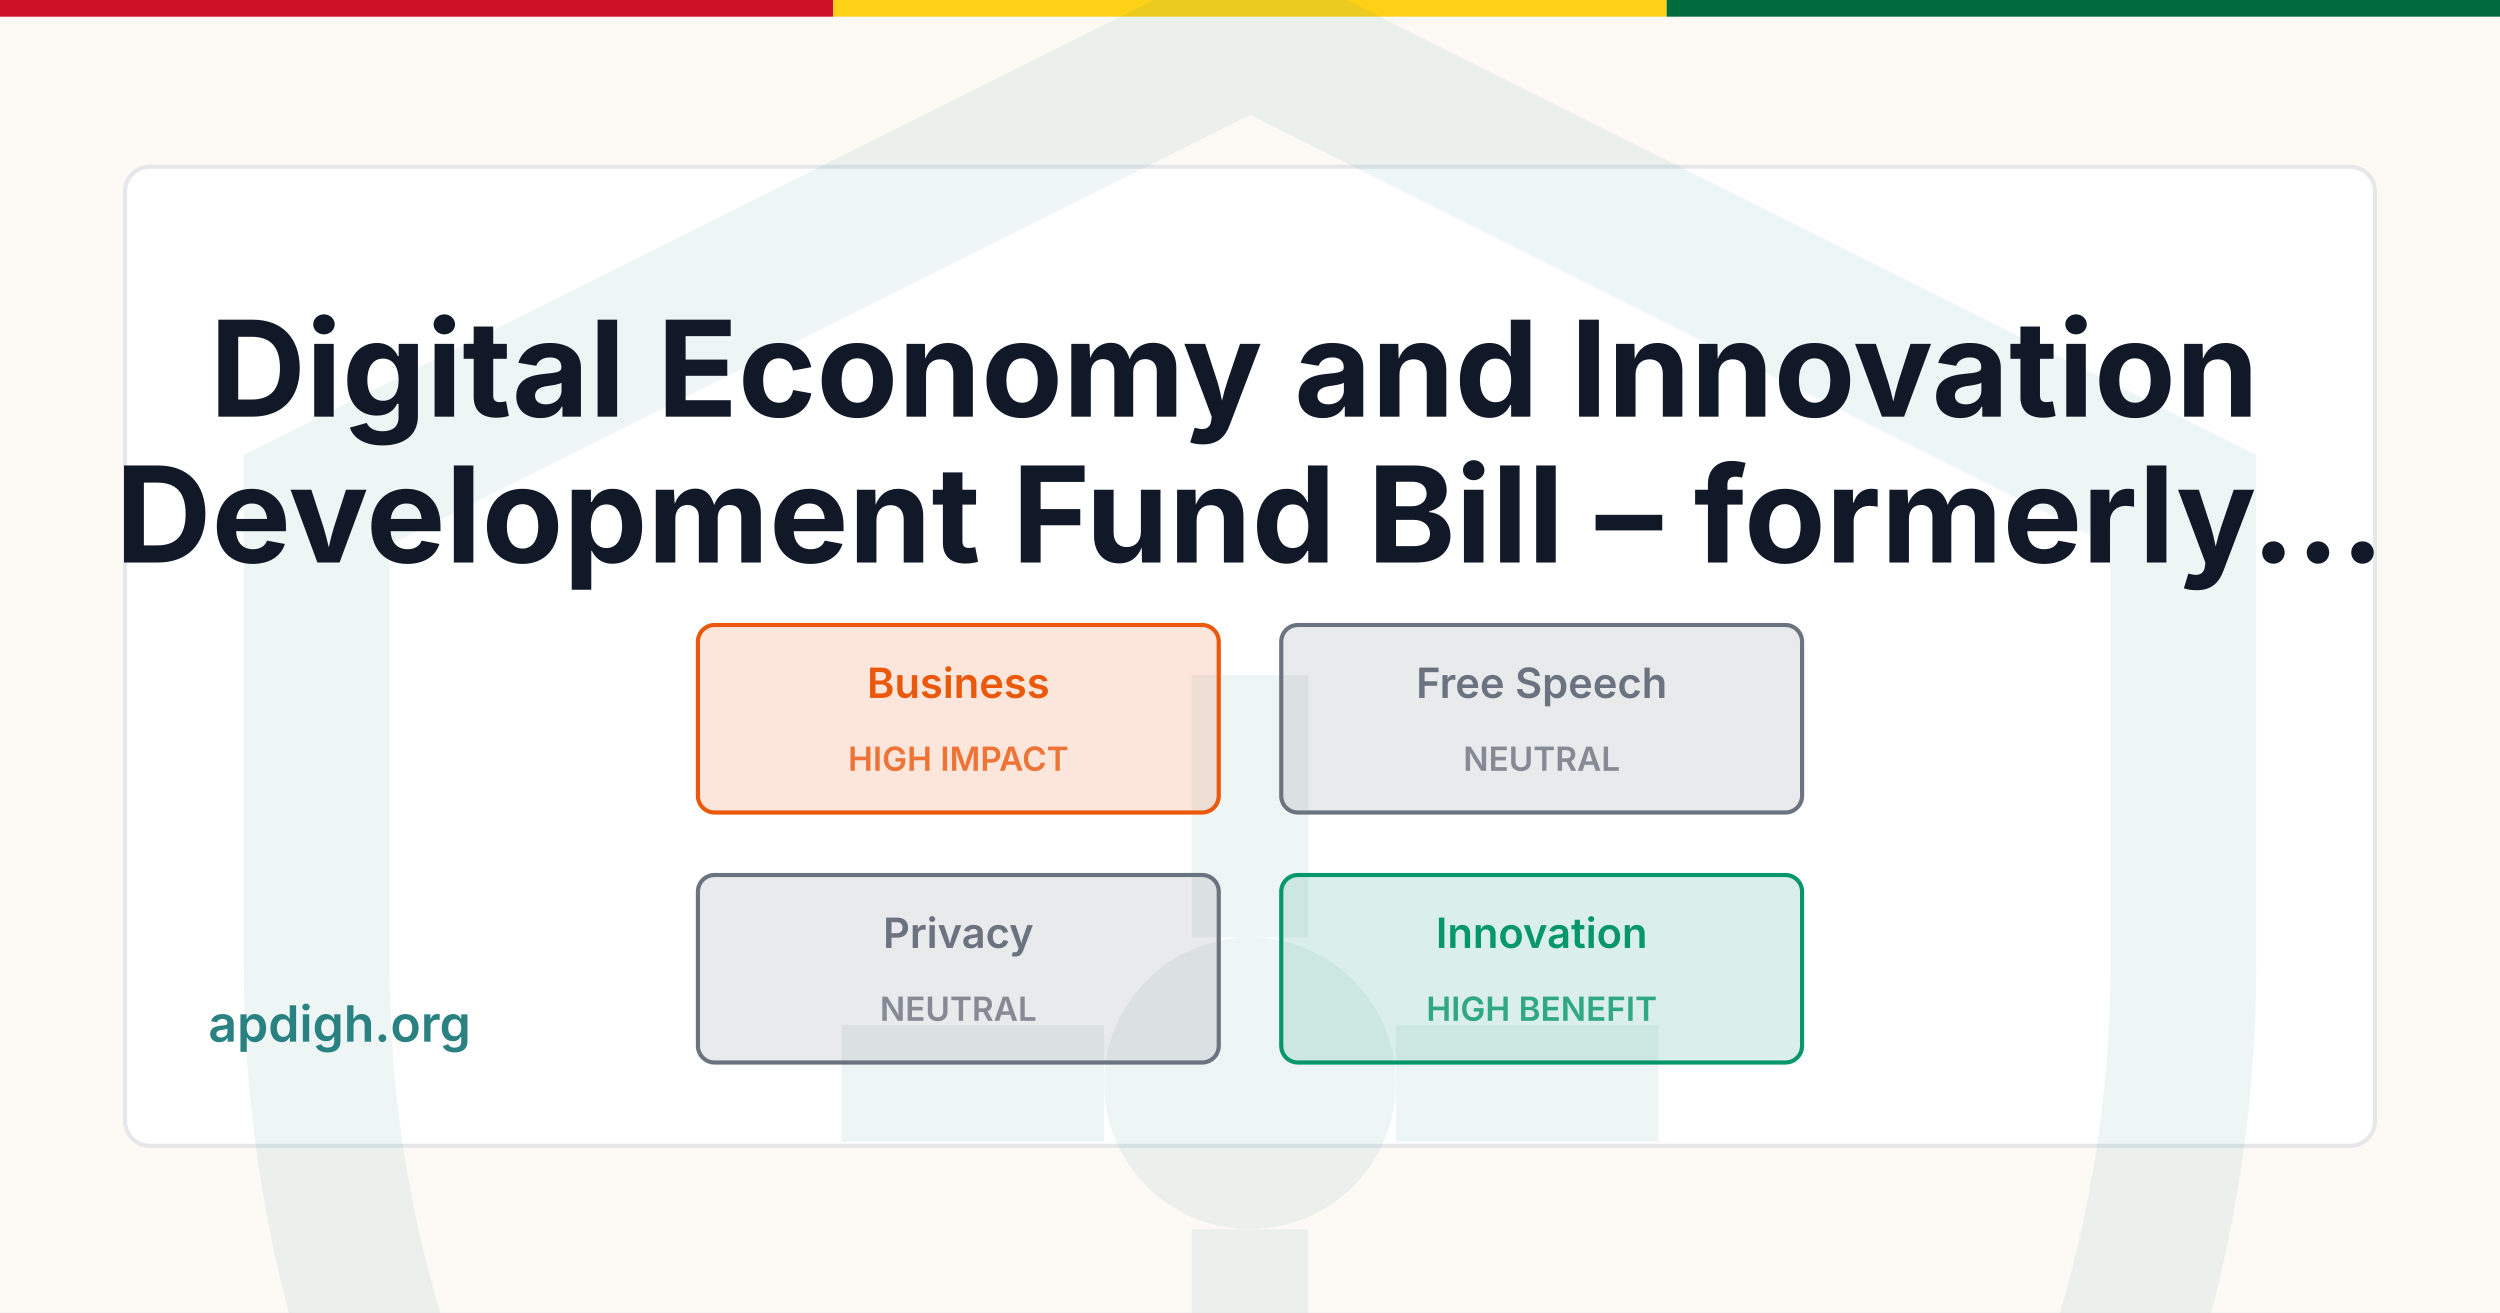
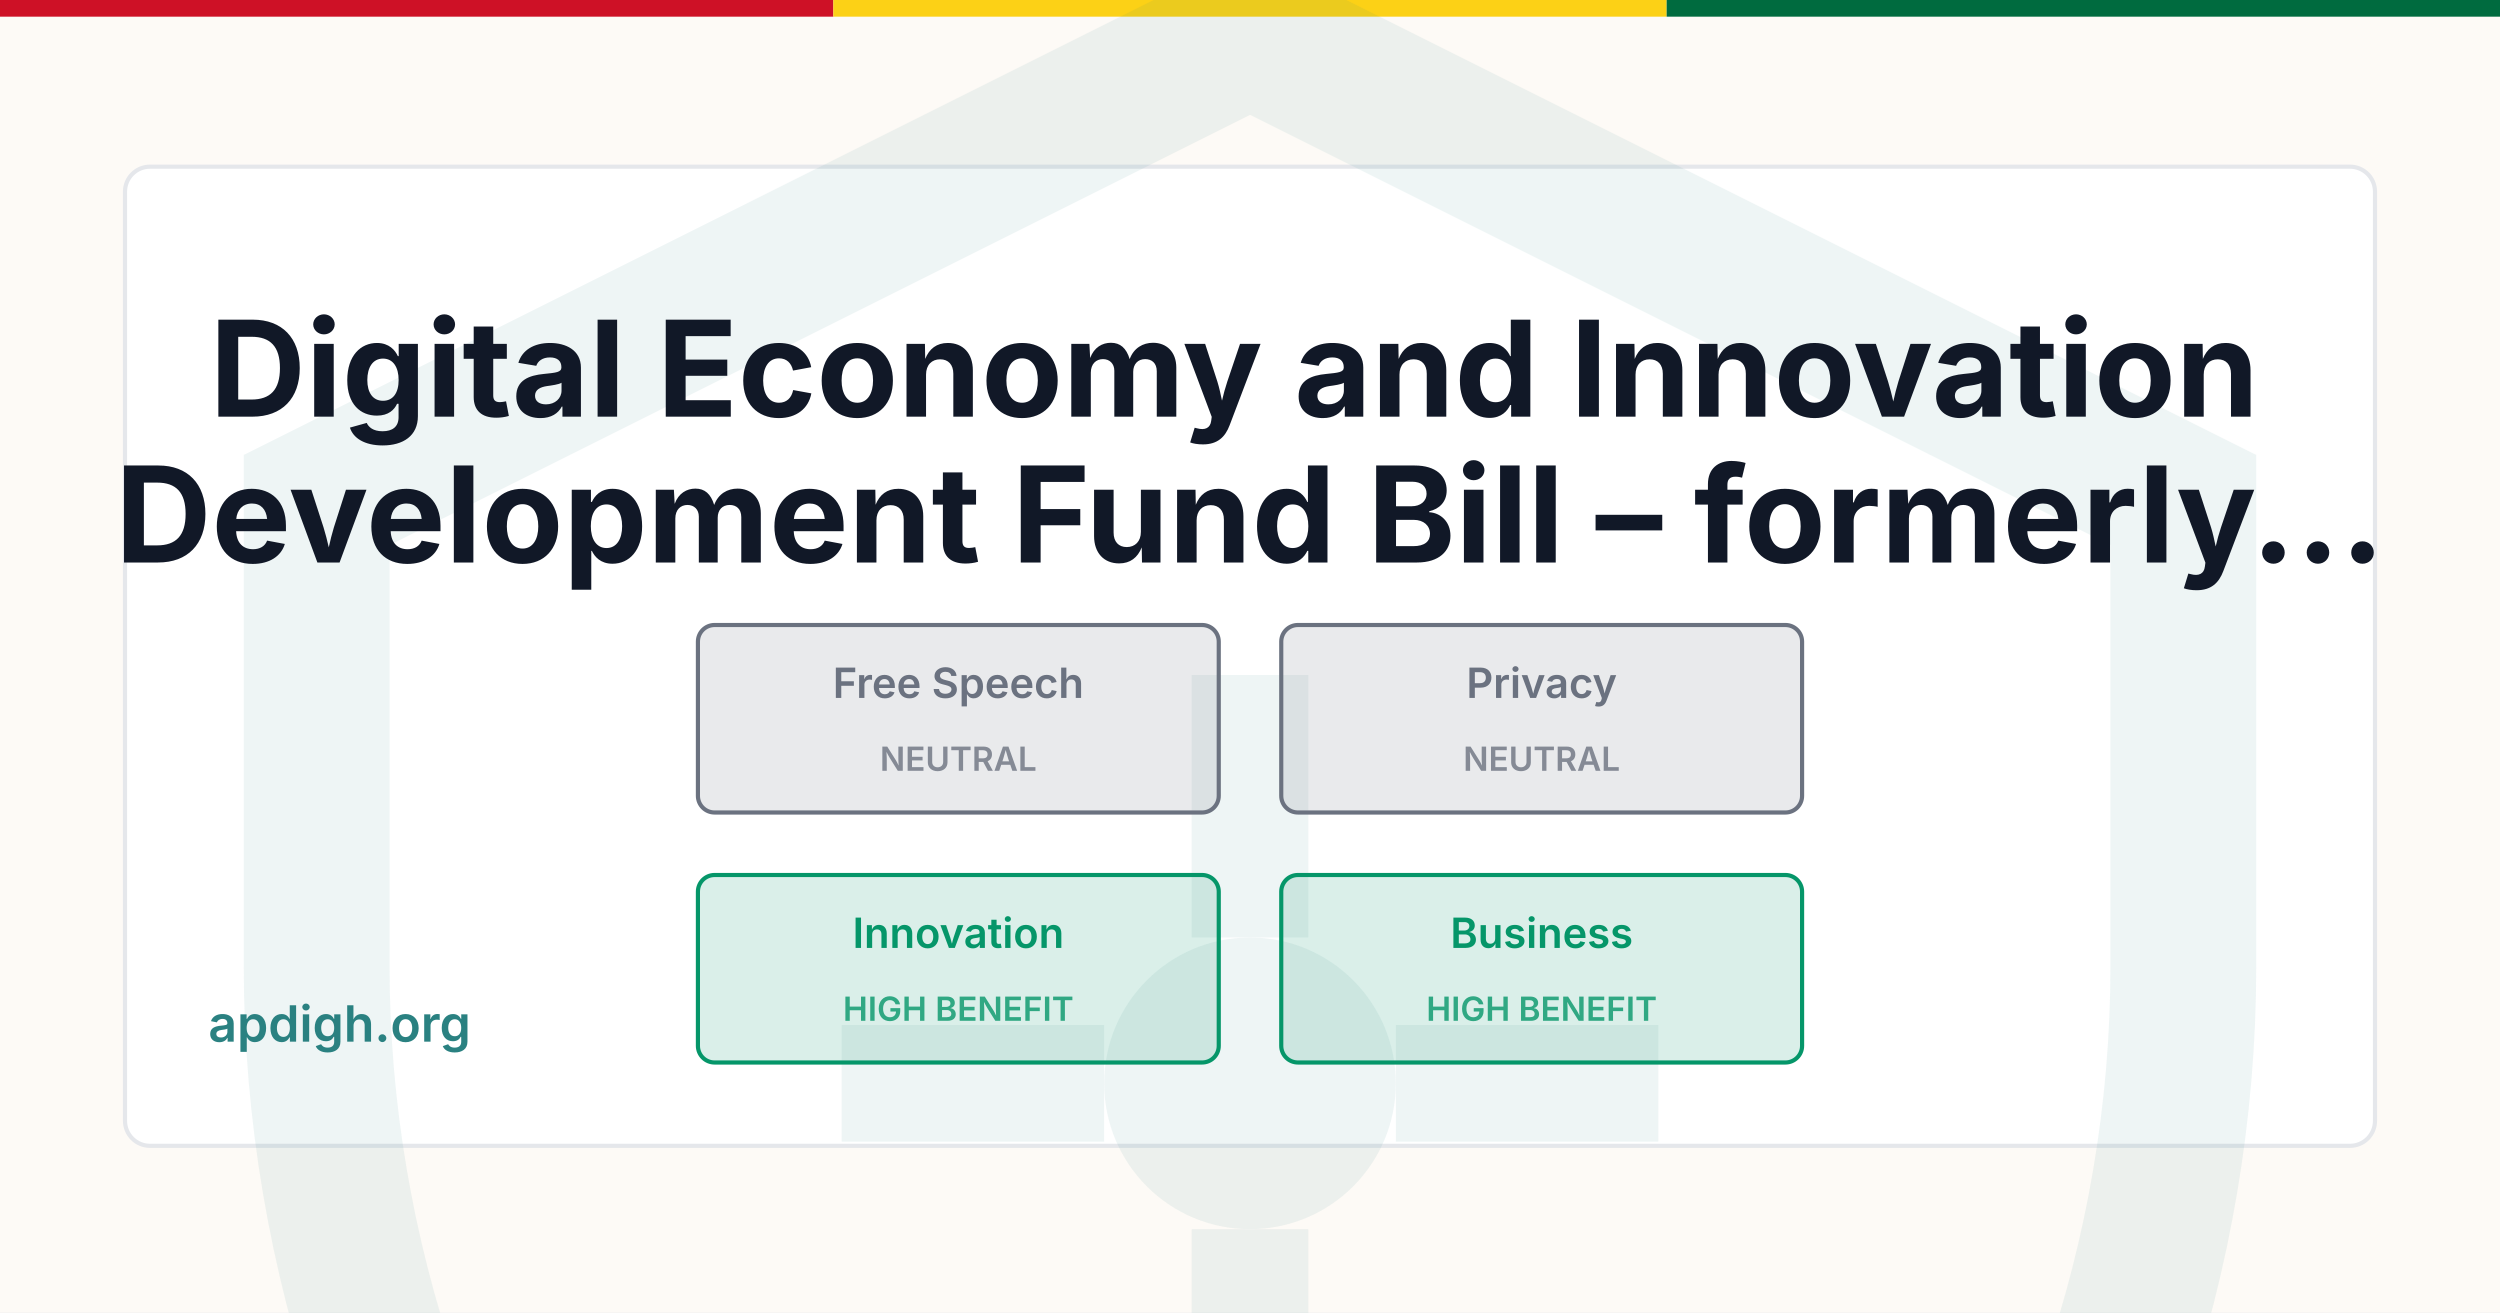
<svg xmlns="http://www.w3.org/2000/svg" width="1200" height="630" viewBox="0 0 1200 630">
  <rect width="1200" height="630" fill="#FDFAF6" />
  <rect x="0" y="0" width="400" height="8" fill="#CE1126" />
  <rect x="400" y="0" width="400" height="8" fill="#FCD116" />
  <rect x="800" y="0" width="400" height="8" fill="#006B3F" />
  <rect x="60" y="80" width="1080" height="470" fill="white" stroke="#E5E7EB" stroke-width="2" rx="12" />
  <g transform="translate(40, -40) scale(28)" opacity="0.08">
    <path d="M20 2L4 10V18C4 27.94 10.84 37.14 20 39C29.16 37.14 36 27.94 36 18V10L20 2Z" fill="none" stroke="#2A8181" stroke-width="2.5" />
    <circle cx="20" cy="20" r="2.5" fill="#2A8181" />
    <line x1="20" y1="17.5" x2="20" y2="13" stroke="#2A8181" stroke-width="2" />
    <line x1="20" y1="22.5" x2="20" y2="27" stroke="#2A8181" stroke-width="2" />
    <line x1="17.5" y1="20" x2="13" y2="20" stroke="#2A8181" stroke-width="2" />
    <line x1="22.5" y1="20" x2="27" y2="20" stroke="#2A8181" stroke-width="2" />
  </g>
  <text x="600" y="200" font-family="Inter, system-ui, sans-serif" font-size="64" font-weight="700" fill="#111827" text-anchor="middle">
    <tspan x="600" dy="0">Digital Economy and Innovation</tspan>
    <tspan x="600" dy="70">Development Fund Bill – formerly...</tspan>
  </text>
  <text x="100" y="500" font-family="Inter, system-ui, sans-serif" font-size="24" font-weight="600" fill="#2A8181">
    apdigh.org
  </text>
  <g transform="translate(335, 300)">
-     <rect x="0" y="0" width="250" height="90" rx="8" fill="#EA580C" opacity="0.15" />
-     <rect x="0" y="0" width="250" height="90" rx="8" fill="none" stroke="#EA580C" stroke-width="2" />
-     <text x="125" y="35" font-family="Inter, system-ui, sans-serif" font-size="20" font-weight="600" fill="#EA580C" text-anchor="middle">Business</text>
-     <text x="125" y="70" font-family="Inter, system-ui, sans-serif" font-size="16" font-weight="600" fill="#EA580C" text-anchor="middle" opacity="0.8">HIGH IMPACT</text>
-   </g>
-   <g transform="translate(615, 300)">
    <rect x="0" y="0" width="250" height="90" rx="8" fill="#6B7280" opacity="0.15" />
    <rect x="0" y="0" width="250" height="90" rx="8" fill="none" stroke="#6B7280" stroke-width="2" />
    <text x="125" y="35" font-family="Inter, system-ui, sans-serif" font-size="20" font-weight="600" fill="#6B7280" text-anchor="middle">Free Speech</text>
    <text x="125" y="70" font-family="Inter, system-ui, sans-serif" font-size="16" font-weight="600" fill="#6B7280" text-anchor="middle" opacity="0.8">NEUTRAL</text>
  </g>
-   <g transform="translate(335, 420)">
+   <g transform="translate(615, 300)">
    <rect x="0" y="0" width="250" height="90" rx="8" fill="#6B7280" opacity="0.15" />
    <rect x="0" y="0" width="250" height="90" rx="8" fill="none" stroke="#6B7280" stroke-width="2" />
    <text x="125" y="35" font-family="Inter, system-ui, sans-serif" font-size="20" font-weight="600" fill="#6B7280" text-anchor="middle">Privacy</text>
    <text x="125" y="70" font-family="Inter, system-ui, sans-serif" font-size="16" font-weight="600" fill="#6B7280" text-anchor="middle" opacity="0.8">NEUTRAL</text>
  </g>
-   <g transform="translate(615, 420)">
+   <g transform="translate(335, 420)">
    <rect x="0" y="0" width="250" height="90" rx="8" fill="#059669" opacity="0.15" />
    <rect x="0" y="0" width="250" height="90" rx="8" fill="none" stroke="#059669" stroke-width="2" />
    <text x="125" y="35" font-family="Inter, system-ui, sans-serif" font-size="20" font-weight="600" fill="#059669" text-anchor="middle">Innovation</text>
    <text x="125" y="70" font-family="Inter, system-ui, sans-serif" font-size="16" font-weight="600" fill="#059669" text-anchor="middle" opacity="0.8">HIGH BENEFIT</text>
  </g>
+   <g transform="translate(615, 420)">
+     <rect x="0" y="0" width="250" height="90" rx="8" fill="#059669" opacity="0.15" />
+     <rect x="0" y="0" width="250" height="90" rx="8" fill="none" stroke="#059669" stroke-width="2" />
+     <text x="125" y="35" font-family="Inter, system-ui, sans-serif" font-size="20" font-weight="600" fill="#059669" text-anchor="middle">Business</text>
+     <text x="125" y="70" font-family="Inter, system-ui, sans-serif" font-size="16" font-weight="600" fill="#059669" text-anchor="middle" opacity="0.8">HIGH BENEFIT</text>
+   </g>
</svg>
